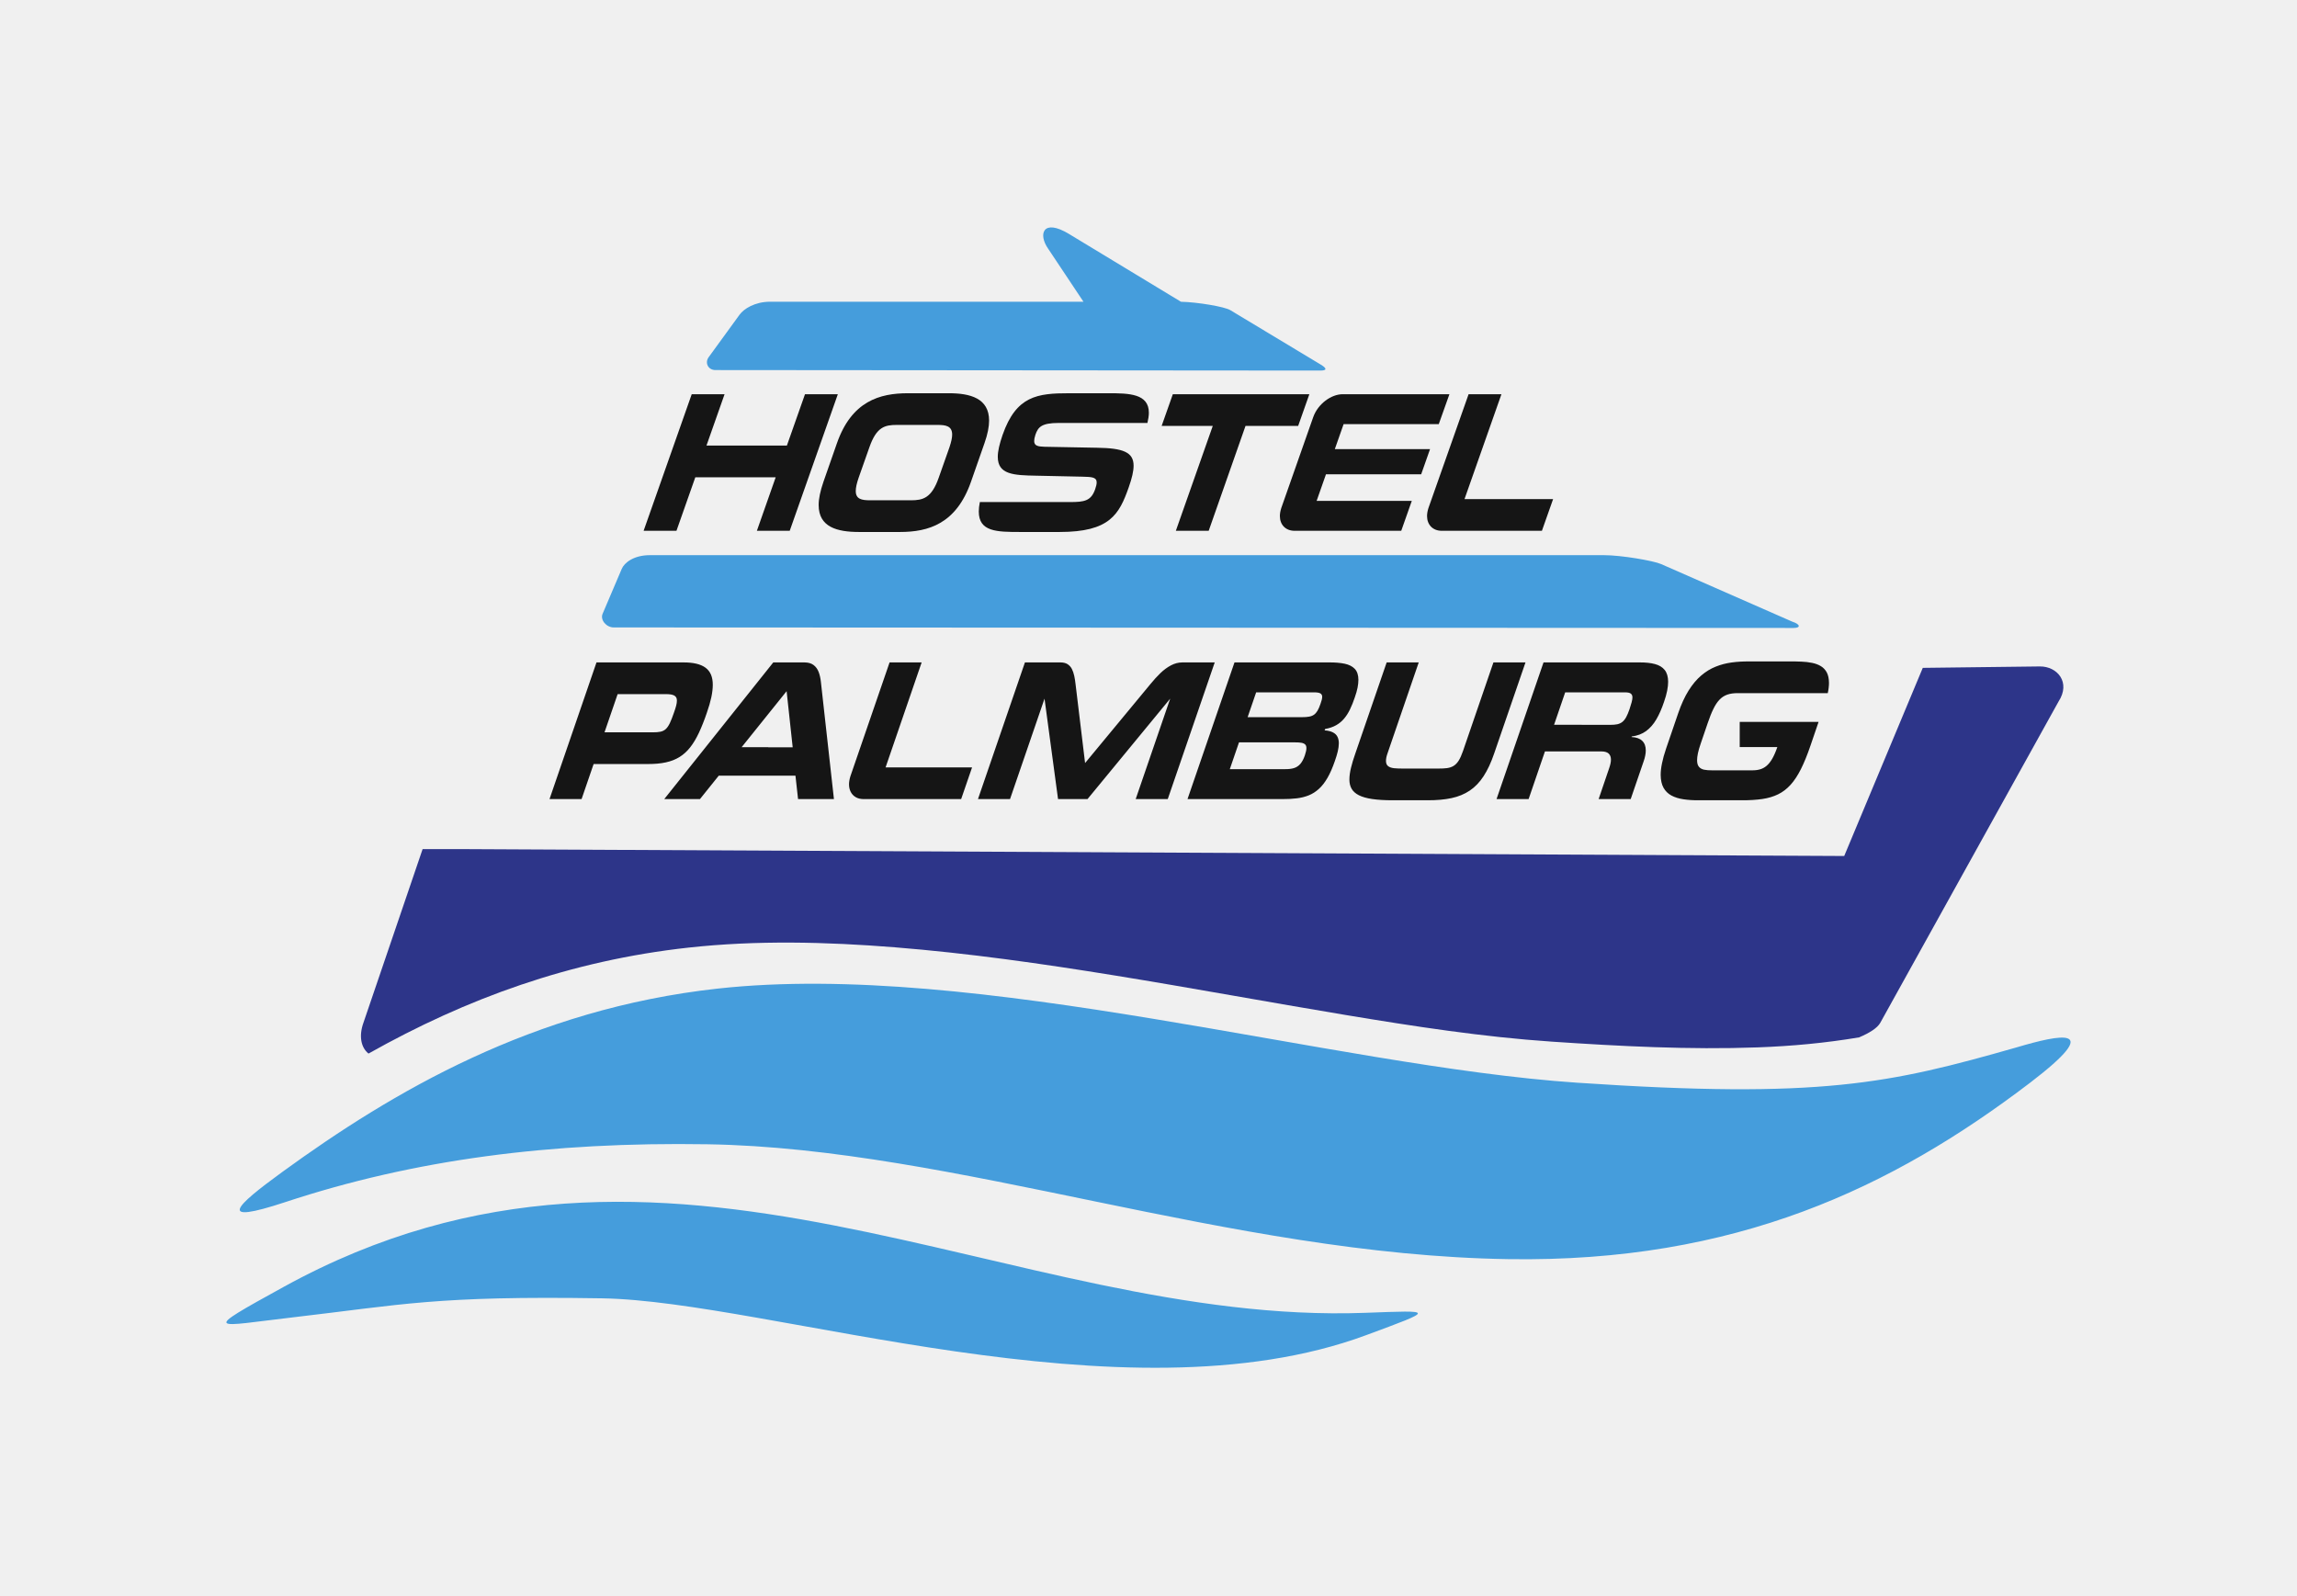
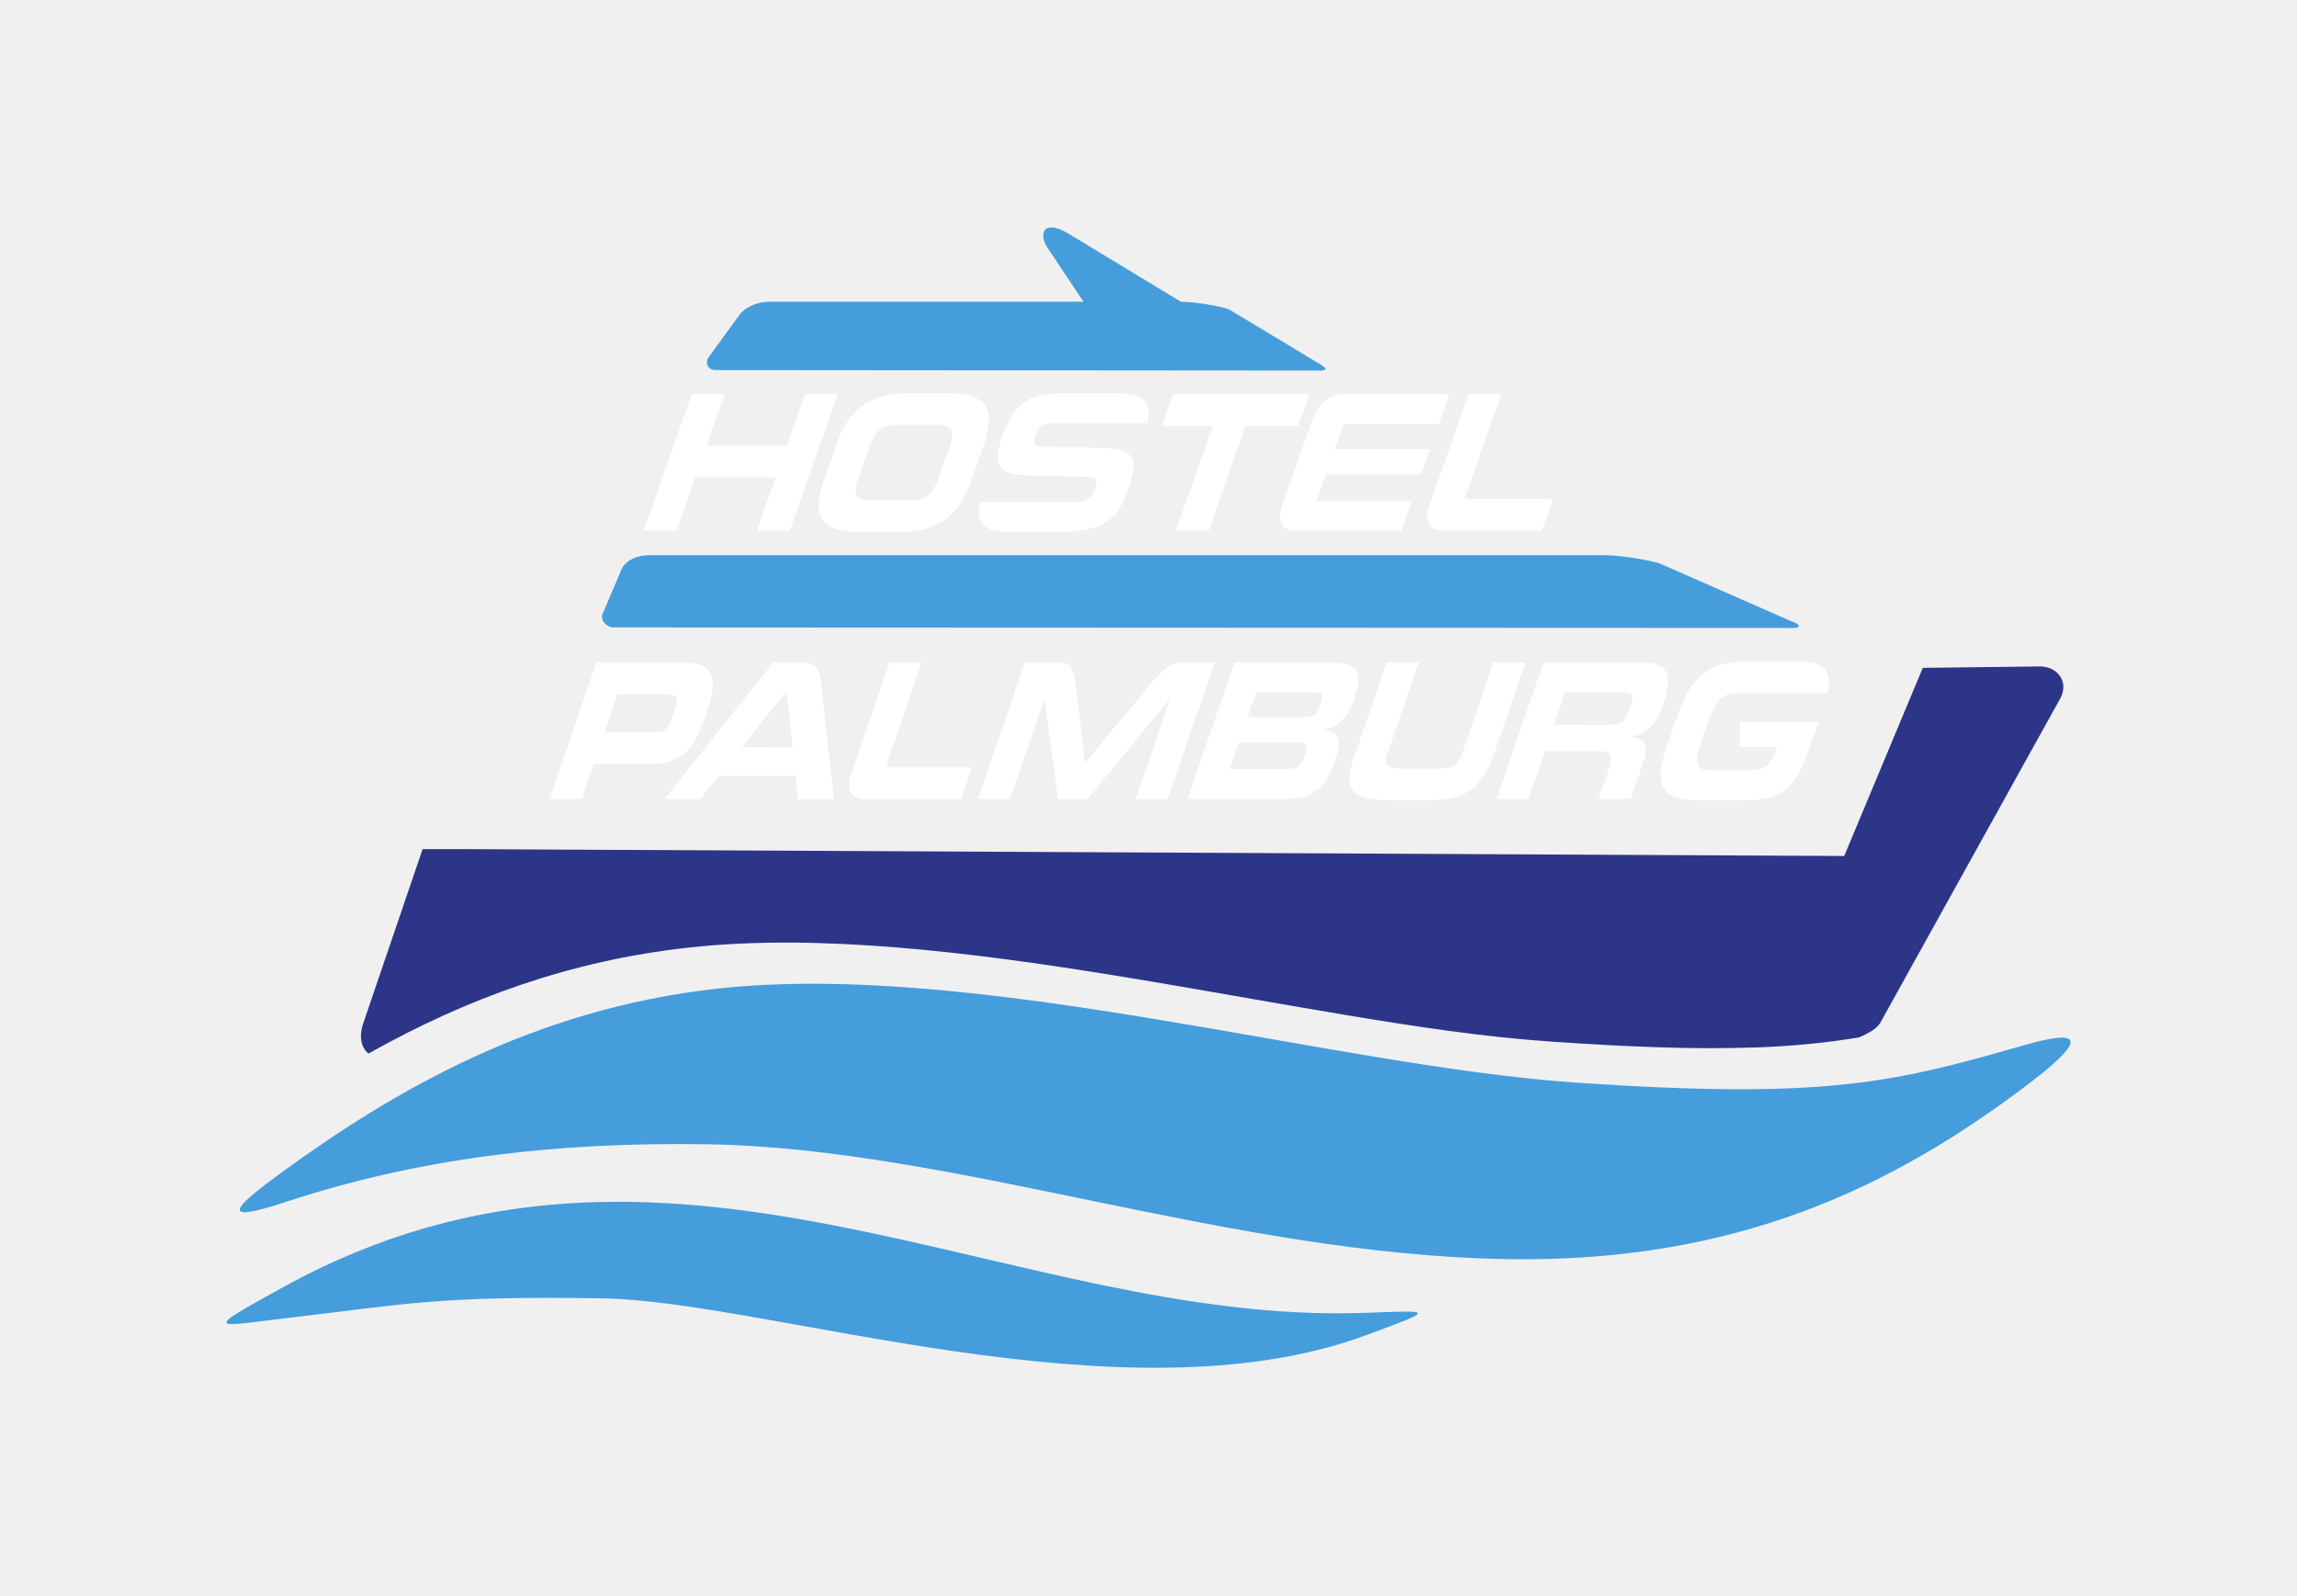
<svg xmlns="http://www.w3.org/2000/svg" viewBox="0 0 793.707 551.187" xml:space="preserve" id="svg2" version="1.1">
  <defs id="defs6" />
  <g transform="matrix(1.333333,0,0,-1.333333,0,551.1867)" id="g10">
    <g transform="scale(0.1)" id="g12">
-       <path id="path14" style="fill:#151515;fill-opacity:1;fill-rule:nonzero;stroke:none" d="m 1831.95,2287.12 c 5.16,14.8 8.98,28.06 11.53,39.97 2.47,11.91 3.74,22.63 3.74,31.98 0.07,20.33 -6.14,35.13 -18.71,44.4 -12.51,9.36 -31.89,13.95 -58.1,13.78 H 1545.83 L 1424.1,2063.09 h 83.1 l 31.2,90.84 h 28.09 95.67 17.52 c 17.37,0 32.71,1.36 46.04,4.34 13.32,2.89 25.08,7.48 35.33,13.86 10.34,6.38 19.55,14.8 27.63,25.09 8.16,10.38 15.72,22.96 22.68,37.85 6.97,14.88 13.85,32.23 20.59,52.05 z m -265.31,-50.96 33.99,98.93 h 124.86 c 10.26,0.08 17.6,-1.19 22.17,-3.83 4.48,-2.64 6.66,-6.97 6.58,-13.01 0,-3.74 -0.67,-8.17 -1.95,-13.27 -1.34,-5.02 -3.21,-10.97 -5.68,-17.86 -3.82,-11.23 -7.42,-20.33 -10.63,-27.13 -3.3,-6.81 -6.81,-11.99 -10.56,-15.4 -3.82,-3.48 -8.38,-5.78 -13.77,-6.89 -5.47,-1.19 -12.21,-1.7 -20.29,-1.61 h -29.2 v 0.07 z m 2532.18,19.5 h -71.35 l 28.79,84.02 h 155.41 c 6.67,0 11.53,-1.02 14.53,-3.15 2.92,-2.2 4.42,-5.53 4.34,-10.11 0,-3.33 -0.75,-7.49 -2.09,-12.59 -1.43,-5.11 -3.23,-11.15 -5.55,-18.04 -2.84,-8.33 -5.76,-15.22 -8.68,-20.49 -2.92,-5.28 -6.21,-9.44 -9.81,-12.25 -3.67,-2.89 -8,-4.93 -13.1,-6.04 -5.01,-1.02 -11.15,-1.62 -18.26,-1.53 h -74.23 z m -95.02,-69.07 h 146.79 c 8.45,-0.09 14.67,-1.96 18.56,-5.7 3.82,-3.83 5.76,-9.02 5.69,-15.73 0,-3.07 -0.45,-6.64 -1.28,-10.55 -0.89,-3.91 -2.09,-8.08 -3.66,-12.42 l -26.95,-79.1 h 83.09 l 33.25,96.96 c 2.02,5.62 3.51,10.89 4.41,15.74 0.98,4.84 1.43,9.27 1.43,13.35 0,10.8 -3.15,19.14 -9.29,25 -6.21,5.96 -15.42,9.19 -27.55,9.7 l 0.45,1.53 c 14.45,1.79 26.81,6.38 37.14,13.95 10.32,7.57 19.24,17.69 26.65,30.45 7.41,12.67 13.99,27.64 19.76,44.91 3.81,10.71 6.51,20.41 8.24,29.17 1.72,8.76 2.54,16.5 2.54,23.39 -0.07,13.01 -3.07,23.13 -8.91,30.44 -5.92,7.32 -14.3,12.42 -25.3,15.32 -10.93,2.97 -24.1,4.33 -39.46,4.25 h -249.28 l -121.73,-354.16 h 83.09 z m -2012.88,10.91 h -69 l 116.65,145.24 15.72,-145.44 h -63.37 z m -128.17,-73.68 h 198.73 l 6.73,-60.73 h 92.98 l -33.69,302.62 c -0.97,9.95 -2.92,18.79 -5.83,26.54 -2.92,7.73 -7.34,13.77 -13.18,18.19 -5.84,4.43 -13.55,6.72 -23.21,6.81 h -81.3 l -282.53,-354.16 h 92.53 z m 1370.62,151.56 h -0.05 l 22.06,64.3 h 150.93 c 7.33,0 12.57,-0.94 15.64,-2.81 3.15,-1.87 4.64,-4.84 4.56,-8.93 0,-2.29 -0.45,-4.93 -1.19,-7.99 -0.83,-3.06 -1.95,-6.55 -3.3,-10.38 -2.39,-7.06 -4.94,-12.93 -7.56,-17.43 -2.61,-4.43 -5.68,-7.91 -9.13,-10.38 -3.51,-2.46 -7.71,-4.17 -12.72,-5.02 -5.02,-0.93 -11.09,-1.44 -18.2,-1.36 h -63.52 z m -22.45,-65.32 h 145.53 c 6.59,0.09 12.05,-0.33 16.39,-1.1 4.27,-0.77 7.49,-2.3 9.66,-4.42 2.09,-2.13 3.14,-5.2 3.14,-9.28 0,-2.29 -0.3,-5.01 -0.97,-8.07 -0.68,-3.15 -1.72,-6.72 -3.07,-10.81 -3.22,-9.44 -7.11,-16.75 -11.53,-21.94 -4.49,-5.19 -9.88,-8.85 -16.24,-10.89 -6.37,-2.04 -14.07,-2.97 -22.99,-2.89 h -143.73 z m -720.03,-146.97 28.29,82.16 h -224.13 l 93.43,272 h -83.1 l -101.51,-294.96 c -1.13,-3.57 -2.02,-7.14 -2.62,-10.63 -0.68,-3.58 -0.98,-6.97 -0.98,-10.29 0,-7.57 1.58,-14.21 4.57,-19.91 2.99,-5.69 7.33,-10.2 12.87,-13.43 5.55,-3.24 12.21,-4.85 19.84,-4.94 z m 535.41,0 121.73,354.16 h -84 c -10.33,-0.09 -20.13,-2.64 -29.49,-7.66 -9.36,-4.93 -18.5,-11.65 -27.25,-20.07 -8.76,-8.42 -17.37,-17.94 -25.9,-28.41 l -169.34,-204.63 -24.71,204.63 c -0.82,7.49 -1.94,14.55 -3.37,21.27 -1.42,6.72 -3.52,12.67 -6.13,17.94 -2.7,5.19 -6.44,9.27 -11.08,12.34 -4.65,2.97 -10.71,4.5 -18.04,4.59 h -92.54 l -121.72,-354.16 h 83.09 l 89.39,260.26 35.04,-260.26 h 76.35 l 214.26,260.26 -89.38,-260.26 z m 433.01,98.5 c 3.22,8.93 5.69,17.26 7.56,24.91 1.79,7.66 2.77,14.63 2.77,21.01 0.08,6.46 -1.12,12.16 -3.45,16.93 -2.39,4.76 -6.21,8.59 -11.68,11.39 -5.39,2.89 -12.64,4.68 -21.71,5.36 l 1.35,3.57 c 10.94,1.96 20.44,5.19 28.45,9.7 8.02,4.51 14.9,10.21 20.74,17.18 5.84,6.89 10.93,14.97 15.34,24.15 4.43,9.19 8.54,19.39 12.29,30.63 3.36,9.43 5.76,17.94 7.25,25.42 1.5,7.57 2.17,14.46 2.17,20.5 -0.07,12.33 -3.21,21.69 -9.42,28.24 -6.15,6.46 -14.98,10.97 -26.36,13.35 -11.38,2.3 -24.93,3.49 -40.58,3.32 h -244.79 l -121.73,-354.16 h 246.59 c 13.19,-0.08 25.38,0.6 36.61,1.96 11.16,1.36 21.49,3.91 31,7.74 9.43,3.83 18.19,9.36 26.2,16.67 8.09,7.23 15.5,16.84 22.3,28.58 6.82,11.73 13.18,26.28 19.1,43.55 z m 412.79,19.39 81.3,236.27 h -83.1 l -79.05,-230.15 c -3.53,-10.21 -7.27,-18.37 -11.08,-24.49 -3.89,-6.04 -8.24,-10.55 -13.03,-13.44 -4.79,-2.98 -10.4,-4.85 -16.77,-5.79 -6.36,-0.85 -13.85,-1.27 -22.46,-1.19 h -91.18 c -8.91,-0.08 -16.69,0.17 -23.43,0.85 -6.74,0.68 -11.98,2.47 -15.72,5.27 -3.82,2.81 -5.7,7.41 -5.76,13.78 0,2.81 0.37,5.87 1.04,9.28 0.75,3.48 1.88,7.31 3.45,11.65 l 80.4,234.23 h -83.1 l -81.3,-236.27 c -4.79,-13.52 -8.46,-25.78 -11.16,-36.92 -2.69,-11.05 -4.04,-21 -4.11,-29.94 -0.08,-9.26 1.8,-17.34 5.68,-24.15 3.82,-6.8 10.11,-12.42 18.73,-16.84 8.68,-4.42 20.21,-7.74 34.51,-9.86 14.37,-2.13 31.96,-3.24 52.93,-3.24 h 91.18 c 23.28,-0.08 43.87,1.79 61.76,5.62 17.89,3.82 33.61,10.37 47.16,19.47 13.55,9.1 25.45,21.44 35.71,37.17 10.25,15.65 19.39,35.21 27.4,58.69 z m 819.75,20.41 21.1,61.74 h -204.38 v -65.31 h 97.47 c -4.26,-12.34 -8.68,-22.37 -13.24,-30.28 -4.65,-7.91 -9.51,-14.04 -14.75,-18.37 -5.24,-4.42 -10.93,-7.4 -17.06,-9.1 -6.07,-1.71 -12.81,-2.56 -20.07,-2.47 h -103.76 c -8.01,-0.09 -14.89,0.43 -20.73,1.62 -5.84,1.18 -10.34,3.74 -13.48,7.48 -3.22,3.74 -4.8,9.35 -4.86,16.93 0,5.1 0.67,11.13 2.16,18.28 1.5,7.06 3.89,15.48 7.26,25.09 l 17.97,52.56 c 4.94,14.72 9.88,27.13 14.82,37.17 4.87,10.04 10.19,18.12 16.03,24.07 5.76,6.04 12.5,10.38 20.13,13.01 7.64,2.64 16.69,3.91 27.17,3.83 h 233.13 c 1.12,5.1 1.94,9.86 2.39,14.2 0.53,4.43 0.75,8.51 0.75,12.33 -0.08,10.98 -1.94,19.91 -5.61,26.97 -3.74,6.97 -8.83,12.5 -15.42,16.41 -6.52,4 -14.08,6.8 -22.69,8.51 -8.68,1.79 -17.89,2.89 -27.77,3.23 -9.95,0.43 -20.06,0.6 -30.47,0.51 h -106.01 c -15.27,0.09 -30.09,-0.77 -44.46,-2.72 -14.37,-1.96 -28.15,-5.53 -41.33,-10.89 -13.25,-5.27 -25.67,-12.92 -37.35,-22.88 -11.76,-9.95 -22.61,-22.96 -32.65,-38.87 -10.03,-15.98 -19.01,-35.55 -27.02,-58.85 l -31.44,-91.86 c -4.72,-13.95 -8.24,-26.53 -10.48,-37.76 -2.33,-11.22 -3.45,-21.26 -3.45,-30.11 0.08,-13.69 2.55,-24.83 7.41,-33.51 4.88,-8.67 11.68,-15.39 20.52,-20.07 8.76,-4.68 19.09,-7.91 31,-9.69 11.89,-1.79 24.92,-2.64 38.99,-2.56 h 112.74 c 19.77,-0.08 37.29,1.02 52.63,3.24 15.35,2.29 28.98,6.29 40.96,12.16 11.9,5.78 22.67,14.03 32.33,24.66 9.59,10.55 18.58,24.16 26.88,40.74 8.31,16.59 16.55,36.74 24.64,60.56" />
+       <path id="path14" style="fill:#ffffff;fill-opacity:1;fill-rule:nonzero;stroke:none" d="m 1831.95,2287.12 c 5.16,14.8 8.98,28.06 11.53,39.97 2.47,11.91 3.74,22.63 3.74,31.98 0.07,20.33 -6.14,35.13 -18.71,44.4 -12.51,9.36 -31.89,13.95 -58.1,13.78 H 1545.83 L 1424.1,2063.09 h 83.1 l 31.2,90.84 h 28.09 95.67 17.52 c 17.37,0 32.71,1.36 46.04,4.34 13.32,2.89 25.08,7.48 35.33,13.86 10.34,6.38 19.55,14.8 27.63,25.09 8.16,10.38 15.72,22.96 22.68,37.85 6.97,14.88 13.85,32.23 20.59,52.05 z m -265.31,-50.96 33.99,98.93 h 124.86 c 10.26,0.08 17.6,-1.19 22.17,-3.83 4.48,-2.64 6.66,-6.97 6.58,-13.01 0,-3.74 -0.67,-8.17 -1.95,-13.27 -1.34,-5.02 -3.21,-10.97 -5.68,-17.86 -3.82,-11.23 -7.42,-20.33 -10.63,-27.13 -3.3,-6.81 -6.81,-11.99 -10.56,-15.4 -3.82,-3.48 -8.38,-5.78 -13.77,-6.89 -5.47,-1.19 -12.21,-1.7 -20.29,-1.61 h -29.2 v 0.07 z m 2532.18,19.5 h -71.35 l 28.79,84.02 h 155.41 c 6.67,0 11.53,-1.02 14.53,-3.15 2.92,-2.2 4.42,-5.53 4.34,-10.11 0,-3.33 -0.75,-7.49 -2.09,-12.59 -1.43,-5.11 -3.23,-11.15 -5.55,-18.04 -2.84,-8.33 -5.76,-15.22 -8.68,-20.49 -2.92,-5.28 -6.21,-9.44 -9.81,-12.25 -3.67,-2.89 -8,-4.93 -13.1,-6.04 -5.01,-1.02 -11.15,-1.62 -18.26,-1.53 h -74.23 z m -95.02,-69.07 h 146.79 c 8.45,-0.09 14.67,-1.96 18.56,-5.7 3.82,-3.83 5.76,-9.02 5.69,-15.73 0,-3.07 -0.45,-6.64 -1.28,-10.55 -0.89,-3.91 -2.09,-8.08 -3.66,-12.42 l -26.95,-79.1 h 83.09 l 33.25,96.96 c 2.02,5.62 3.51,10.89 4.41,15.74 0.98,4.84 1.43,9.27 1.43,13.35 0,10.8 -3.15,19.14 -9.29,25 -6.21,5.96 -15.42,9.19 -27.55,9.7 l 0.45,1.53 c 14.45,1.79 26.81,6.38 37.14,13.95 10.32,7.57 19.24,17.69 26.65,30.45 7.41,12.67 13.99,27.64 19.76,44.91 3.81,10.71 6.51,20.41 8.24,29.17 1.72,8.76 2.54,16.5 2.54,23.39 -0.07,13.01 -3.07,23.13 -8.91,30.44 -5.92,7.32 -14.3,12.42 -25.3,15.32 -10.93,2.97 -24.1,4.33 -39.46,4.25 h -249.28 l -121.73,-354.16 h 83.09 z m -2012.88,10.91 h -69 l 116.65,145.24 15.72,-145.44 h -63.37 z m -128.17,-73.68 h 198.73 l 6.73,-60.73 h 92.98 l -33.69,302.62 c -0.97,9.95 -2.92,18.79 -5.83,26.54 -2.92,7.73 -7.34,13.77 -13.18,18.19 -5.84,4.43 -13.55,6.72 -23.21,6.81 h -81.3 l -282.53,-354.16 h 92.53 z m 1370.62,151.56 h -0.05 l 22.06,64.3 h 150.93 c 7.33,0 12.57,-0.94 15.64,-2.81 3.15,-1.87 4.64,-4.84 4.56,-8.93 0,-2.29 -0.45,-4.93 -1.19,-7.99 -0.83,-3.06 -1.95,-6.55 -3.3,-10.38 -2.39,-7.06 -4.94,-12.93 -7.56,-17.43 -2.61,-4.43 -5.68,-7.91 -9.13,-10.38 -3.51,-2.46 -7.71,-4.17 -12.72,-5.02 -5.02,-0.93 -11.09,-1.44 -18.2,-1.36 h -63.52 z m -22.45,-65.32 h 145.53 c 6.59,0.09 12.05,-0.33 16.39,-1.1 4.27,-0.77 7.49,-2.3 9.66,-4.42 2.09,-2.13 3.14,-5.2 3.14,-9.28 0,-2.29 -0.3,-5.01 -0.97,-8.07 -0.68,-3.15 -1.72,-6.72 -3.07,-10.81 -3.22,-9.44 -7.11,-16.75 -11.53,-21.94 -4.49,-5.19 -9.88,-8.85 -16.24,-10.89 -6.37,-2.04 -14.07,-2.97 -22.99,-2.89 h -143.73 z m -720.03,-146.97 28.29,82.16 h -224.13 l 93.43,272 h -83.1 l -101.51,-294.96 c -1.13,-3.57 -2.02,-7.14 -2.62,-10.63 -0.68,-3.58 -0.98,-6.97 -0.98,-10.29 0,-7.57 1.58,-14.21 4.57,-19.91 2.99,-5.69 7.33,-10.2 12.87,-13.43 5.55,-3.24 12.21,-4.85 19.84,-4.94 z m 535.41,0 121.73,354.16 h -84 c -10.33,-0.09 -20.13,-2.64 -29.49,-7.66 -9.36,-4.93 -18.5,-11.65 -27.25,-20.07 -8.76,-8.42 -17.37,-17.94 -25.9,-28.41 l -169.34,-204.63 -24.71,204.63 c -0.82,7.49 -1.94,14.55 -3.37,21.27 -1.42,6.72 -3.52,12.67 -6.13,17.94 -2.7,5.19 -6.44,9.27 -11.08,12.34 -4.65,2.97 -10.71,4.5 -18.04,4.59 h -92.54 l -121.72,-354.16 h 83.09 l 89.39,260.26 35.04,-260.26 h 76.35 l 214.26,260.26 -89.38,-260.26 z m 433.01,98.5 c 3.22,8.93 5.69,17.26 7.56,24.91 1.79,7.66 2.77,14.63 2.77,21.01 0.08,6.46 -1.12,12.16 -3.45,16.93 -2.39,4.76 -6.21,8.59 -11.68,11.39 -5.39,2.89 -12.64,4.68 -21.71,5.36 l 1.35,3.57 c 10.94,1.96 20.44,5.19 28.45,9.7 8.02,4.51 14.9,10.21 20.74,17.18 5.84,6.89 10.93,14.97 15.34,24.15 4.43,9.19 8.54,19.39 12.29,30.63 3.36,9.43 5.76,17.94 7.25,25.42 1.5,7.57 2.17,14.46 2.17,20.5 -0.07,12.33 -3.21,21.69 -9.42,28.24 -6.15,6.46 -14.98,10.97 -26.36,13.35 -11.38,2.3 -24.93,3.49 -40.58,3.32 h -244.79 l -121.73,-354.16 h 246.59 c 13.19,-0.08 25.38,0.6 36.61,1.96 11.16,1.36 21.49,3.91 31,7.74 9.43,3.83 18.19,9.36 26.2,16.67 8.09,7.23 15.5,16.84 22.3,28.58 6.82,11.73 13.18,26.28 19.1,43.55 z m 412.79,19.39 81.3,236.27 h -83.1 l -79.05,-230.15 c -3.53,-10.21 -7.27,-18.37 -11.08,-24.49 -3.89,-6.04 -8.24,-10.55 -13.03,-13.44 -4.79,-2.98 -10.4,-4.85 -16.77,-5.79 -6.36,-0.85 -13.85,-1.27 -22.46,-1.19 h -91.18 c -8.91,-0.08 -16.69,0.17 -23.43,0.85 -6.74,0.68 -11.98,2.47 -15.72,5.27 -3.82,2.81 -5.7,7.41 -5.76,13.78 0,2.81 0.37,5.87 1.04,9.28 0.75,3.48 1.88,7.31 3.45,11.65 l 80.4,234.23 h -83.1 l -81.3,-236.27 c -4.79,-13.52 -8.46,-25.78 -11.16,-36.92 -2.69,-11.05 -4.04,-21 -4.11,-29.94 -0.08,-9.26 1.8,-17.34 5.68,-24.15 3.82,-6.8 10.11,-12.42 18.73,-16.84 8.68,-4.42 20.21,-7.74 34.51,-9.86 14.37,-2.13 31.96,-3.24 52.93,-3.24 h 91.18 c 23.28,-0.08 43.87,1.79 61.76,5.62 17.89,3.82 33.61,10.37 47.16,19.47 13.55,9.1 25.45,21.44 35.71,37.17 10.25,15.65 19.39,35.21 27.4,58.69 z m 819.75,20.41 21.1,61.74 h -204.38 v -65.31 h 97.47 c -4.26,-12.34 -8.68,-22.37 -13.24,-30.28 -4.65,-7.91 -9.51,-14.04 -14.75,-18.37 -5.24,-4.42 -10.93,-7.4 -17.06,-9.1 -6.07,-1.71 -12.81,-2.56 -20.07,-2.47 h -103.76 c -8.01,-0.09 -14.89,0.43 -20.73,1.62 -5.84,1.18 -10.34,3.74 -13.48,7.48 -3.22,3.74 -4.8,9.35 -4.86,16.93 0,5.1 0.67,11.13 2.16,18.28 1.5,7.06 3.89,15.48 7.26,25.09 l 17.97,52.56 c 4.94,14.72 9.88,27.13 14.82,37.17 4.87,10.04 10.19,18.12 16.03,24.07 5.76,6.04 12.5,10.38 20.13,13.01 7.64,2.64 16.69,3.91 27.17,3.83 h 233.13 c 1.12,5.1 1.94,9.86 2.39,14.2 0.53,4.43 0.75,8.51 0.75,12.33 -0.08,10.98 -1.94,19.91 -5.61,26.97 -3.74,6.97 -8.83,12.5 -15.42,16.41 -6.52,4 -14.08,6.8 -22.69,8.51 -8.68,1.79 -17.89,2.89 -27.77,3.23 -9.95,0.43 -20.06,0.6 -30.47,0.51 h -106.01 c -15.27,0.09 -30.09,-0.77 -44.46,-2.72 -14.37,-1.96 -28.15,-5.53 -41.33,-10.89 -13.25,-5.27 -25.67,-12.92 -37.35,-22.88 -11.76,-9.95 -22.61,-22.96 -32.65,-38.87 -10.03,-15.98 -19.01,-35.55 -27.02,-58.85 l -31.44,-91.86 c -4.72,-13.95 -8.24,-26.53 -10.48,-37.76 -2.33,-11.22 -3.45,-21.26 -3.45,-30.11 0.08,-13.69 2.55,-24.83 7.41,-33.51 4.88,-8.67 11.68,-15.39 20.52,-20.07 8.76,-4.68 19.09,-7.91 31,-9.69 11.89,-1.79 24.92,-2.64 38.99,-2.56 h 112.74 c 19.77,-0.08 37.29,1.02 52.63,3.24 15.35,2.29 28.98,6.29 40.96,12.16 11.9,5.78 22.67,14.03 32.33,24.66 9.59,10.55 18.58,24.16 26.88,40.74 8.31,16.59 16.55,36.74 24.64,60.56" />
      <path id="path16" style="fill:#459ddc;fill-opacity:1;fill-rule:evenodd;stroke:none" d="m 1853.89,3174.88 1567.62,-1.28 c 18.35,-0.01 17.04,5.96 1.33,15.43 l -234.41,141.11 c -15.06,9.07 -85.08,20.81 -127.89,21.77 l -290.4,175.84 c -67.23,40.71 -80.46,-0.64 -53.64,-38.6 l 91.36,-137.17 h -812.2 c -39.48,0 -68.07,-18.53 -78.85,-33.37 l -80.27,-110.36 c -10.79,-14.83 -1,-33.36 17.35,-33.37" />
      <path id="path18" style="fill:#459ddc;fill-opacity:1;fill-rule:evenodd;stroke:none" d="m 1590.64,2507.9 3057.75,-1.35 c 19.41,-0.01 16.74,9.94 -3.51,16.31 l -339.94,149.24 c -19.95,8.76 -103.48,23.09 -147.96,23.09 H 1684.15 c -41.76,0 -66.09,-19.6 -72.77,-35.28 l -49.72,-116.72 c -6.68,-15.7 9.57,-35.29 28.98,-35.29" />
      <path id="path20" style="fill:#2d3589;fill-opacity:1;fill-rule:evenodd;stroke:none" d="m 4983,2403.14 303.1,3.68 c 45.49,0.55 81.19,-41.24 48.65,-91.07 l -461.91,-832.4 c -7.58,-13.65 -28.01,-26.39 -54.83,-37.76 -87,-14.61 -173.69,-22.7 -263.1,-25.96 -176.85,-6.45 -357.3,3 -533.75,14.91 -178.03,12.02 -357.27,39.68 -533.22,68.92 -199.83,33.19 -399.02,70.1 -598.99,102.51 -189.06,30.64 -379.44,57.79 -570.41,73.05 -176.75,14.11 -358.07,18.59 -534.56,-0.86 -306.16,-33.75 -574.85,-131.62 -828.964,-274.55 -19.485,15.51 -25.45,45.37 -13.176,79.74 l 153.39,450.14 116.54,-0.12 3567.62,-17.76 203.61,487.53" />
      <path id="path22" style="fill:#459ddc;fill-opacity:1;fill-rule:evenodd;stroke:none" d="m 730.824,1096.23 c 286.086,208.03 649.606,422.89 1128.746,475.71 672.28,74.09 1594.65,-201.15 2227.27,-243.84 632.61,-42.68 810.64,-2.26 1140.01,91.75 110.31,32.62 231.39,58.71 34.22,-91.88 C 4904.06,1056.08 4498.11,861.789 3908.78,870.859 3184.34,882.02 2475.09,1158.22 1833.52,1168.54 c -407.1,6.55 -760.32,-39.63 -1093.895,-149.79 -181.07,-59.789 -130.109,-10.73 -8.801,77.48 z m 5.344,-296.718 C 1730.49,1346 2614.41,697.75 3538.41,731.75 c 180.25,6.629 182.08,8.84 1.87,-57.93 C 2911.94,441.039 1992.11,762.371 1560.47,769.301 1128.83,776.23 1041.22,752.719 760.469,720.18 553.723,696.211 514.262,677.551 736.168,799.512" />
-       <path id="path24" style="fill:#151515;fill-opacity:1;fill-rule:nonzero;stroke:none" d="m 2086.18,3112.29 -46.93,-133.11 h -208.38 l 46.89,133.11 h -85.12 l -124.68,-353.94 h 85.12 l 48.86,138.72 h 208.32 l -48.77,-138.72 h 85.12 l 124.68,353.94 h -85.11" />
-       <path id="path26" style="fill:#151515;fill-opacity:1;fill-rule:nonzero;stroke:none" d="m 2460.68,2975.1 -28.07,-79.56 c -18.4,-52.53 -40.94,-58.14 -71.77,-58.14 h -105.82 c -22.09,0 -37.27,3.06 -37.27,23.97 0,8.67 2.3,19.38 7.36,34.17 l 28.07,79.56 c 18.4,52.54 40.03,57.63 70.85,57.63 h 105.82 c 20.71,0 37.73,-2.55 37.73,-24.99 0,-8.16 -2.3,-18.87 -6.9,-32.64 z m 102.6,68.85 c 0,58.14 -49.23,70.89 -104.44,70.89 h -105.82 c -73.16,0 -145.85,-20.39 -184.04,-129.54 l -34.96,-99.96 c -8.28,-23.97 -12.42,-43.86 -12.42,-60.18 0,-57.12 47.38,-69.87 104.89,-69.87 h 105.82 c 73.62,0 145.85,20.91 184.04,130.05 l 34.96,99.96 c 8.29,23.46 11.97,42.84 11.97,58.65" />
-       <path id="path28" style="fill:#151515;fill-opacity:1;fill-rule:nonzero;stroke:none" d="m 2872.45,3114.84 h -101.22 c -82.82,0 -137.57,-6.62 -173,-108.12 -8.28,-23.97 -12.42,-42.33 -12.42,-56.61 0,-45.9 40.49,-47.94 99.84,-48.96 l 119.16,-2.55 c 25.31,-0.51 37.27,-1.53 37.27,-14.79 0,-4.59 -1.38,-10.71 -4.14,-18.36 -10.59,-29.58 -27.61,-32.64 -64.87,-32.64 h -233.73 c -1.84,-9.18 -2.76,-17.34 -2.76,-24.48 0,-52.53 46.47,-53.04 108.12,-53.04 h 101.22 c 130.2,0 154.59,45.39 179.43,116.28 8.28,23.46 12.42,41.31 12.42,55.59 0,35.19 -27.6,45.39 -94.31,46.41 l -136.18,2.55 c -16.57,0.51 -27.15,2.04 -27.15,14.79 0,4.08 0.92,9.18 3.22,16.33 6.9,19.88 15.64,30.6 60.73,30.6 h 229.58 c 2.31,10.2 3.68,18.86 3.68,26.51 0,49.48 -51.52,50.49 -104.89,50.49" />
-       <path id="path30" style="fill:#151515;fill-opacity:1;fill-rule:nonzero;stroke:none" d="m 3364.27,3030.18 28.98,82.11 h -353.81 l -28.98,-82.11 h 132.51 l -95.7,-271.83 h 85.11 l 95.45,271.83 h 136.44" />
-       <path id="path32" style="fill:#151515;fill-opacity:1;fill-rule:nonzero;stroke:none" d="m 3795.35,2840.46 95.69,271.83 h -85.1 l -103.99,-294.78 c -2.3,-7.14 -3.68,-14.28 -3.68,-20.91 0,-22.44 14.73,-38.25 38.19,-38.25 h 259.49 l 28.98,82.11 h -229.58" />
-       <path id="path34" style="fill:#151515;fill-opacity:1;fill-rule:nonzero;stroke:none" d="m 3683.03,2904.72 23.02,65.28 h -246.78 l 22.77,64.77 h 246.6 l 27.61,77.52 h -276.51 c -30.36,0 -64.42,-25.49 -76.38,-59.16 l -82.81,-235.62 c -2.3,-7.14 -3.68,-14.28 -3.68,-20.91 0,-22.44 14.72,-38.25 38.19,-38.25 h 276.35 l 27.34,77.52 h -246.64 l 24.2,68.85 h 246.72" />
+       <path id="path24" style="fill:#ffffff;fill-opacity:1;fill-rule:nonzero;stroke:none" d="m 2086.18,3112.29 -46.93,-133.11 h -208.38 l 46.89,133.11 h -85.12 l -124.68,-353.94 h 85.12 l 48.86,138.72 h 208.32 l -48.77,-138.72 h 85.12 l 124.68,353.94 h -85.11" />
+       <path id="path26" style="fill:#ffffff;fill-opacity:1;fill-rule:nonzero;stroke:none" d="m 2460.68,2975.1 -28.07,-79.56 c -18.4,-52.53 -40.94,-58.14 -71.77,-58.14 h -105.82 c -22.09,0 -37.27,3.06 -37.27,23.97 0,8.67 2.3,19.38 7.36,34.17 l 28.07,79.56 c 18.4,52.54 40.03,57.63 70.85,57.63 h 105.82 c 20.71,0 37.73,-2.55 37.73,-24.99 0,-8.16 -2.3,-18.87 -6.9,-32.64 z m 102.6,68.85 c 0,58.14 -49.23,70.89 -104.44,70.89 h -105.82 c -73.16,0 -145.85,-20.39 -184.04,-129.54 l -34.96,-99.96 c -8.28,-23.97 -12.42,-43.86 -12.42,-60.18 0,-57.12 47.38,-69.87 104.89,-69.87 h 105.82 c 73.62,0 145.85,20.91 184.04,130.05 l 34.96,99.96 c 8.29,23.46 11.97,42.84 11.97,58.65" />
+       <path id="path28" style="fill:#ffffff;fill-opacity:1;fill-rule:nonzero;stroke:none" d="m 2872.45,3114.84 h -101.22 c -82.82,0 -137.57,-6.62 -173,-108.12 -8.28,-23.97 -12.42,-42.33 -12.42,-56.61 0,-45.9 40.49,-47.94 99.84,-48.96 l 119.16,-2.55 c 25.31,-0.51 37.27,-1.53 37.27,-14.79 0,-4.59 -1.38,-10.71 -4.14,-18.36 -10.59,-29.58 -27.61,-32.64 -64.87,-32.64 h -233.73 c -1.84,-9.18 -2.76,-17.34 -2.76,-24.48 0,-52.53 46.47,-53.04 108.12,-53.04 h 101.22 c 130.2,0 154.59,45.39 179.43,116.28 8.28,23.46 12.42,41.31 12.42,55.59 0,35.19 -27.6,45.39 -94.31,46.41 l -136.18,2.55 c -16.57,0.51 -27.15,2.04 -27.15,14.79 0,4.08 0.92,9.18 3.22,16.33 6.9,19.88 15.64,30.6 60.73,30.6 h 229.58 c 2.31,10.2 3.68,18.86 3.68,26.51 0,49.48 -51.52,50.49 -104.89,50.49" />
+       <path id="path30" style="fill:#ffffff;fill-opacity:1;fill-rule:nonzero;stroke:none" d="m 3364.27,3030.18 28.98,82.11 h -353.81 l -28.98,-82.11 h 132.51 l -95.7,-271.83 h 85.11 l 95.45,271.83 h 136.44" />
+       <path id="path32" style="fill:#ffffff;fill-opacity:1;fill-rule:nonzero;stroke:none" d="m 3795.35,2840.46 95.69,271.83 h -85.1 l -103.99,-294.78 c -2.3,-7.14 -3.68,-14.28 -3.68,-20.91 0,-22.44 14.73,-38.25 38.19,-38.25 h 259.49 l 28.98,82.11 h -229.58" />
+       <path id="path34" style="fill:#ffffff;fill-opacity:1;fill-rule:nonzero;stroke:none" d="m 3683.03,2904.72 23.02,65.28 h -246.78 l 22.77,64.77 h 246.6 l 27.61,77.52 h -276.51 c -30.36,0 -64.42,-25.49 -76.38,-59.16 l -82.81,-235.62 c -2.3,-7.14 -3.68,-14.28 -3.68,-20.91 0,-22.44 14.72,-38.25 38.19,-38.25 h 276.35 l 27.34,77.52 h -246.64 l 24.2,68.85 h 246.72" />
    </g>
  </g>
</svg>
